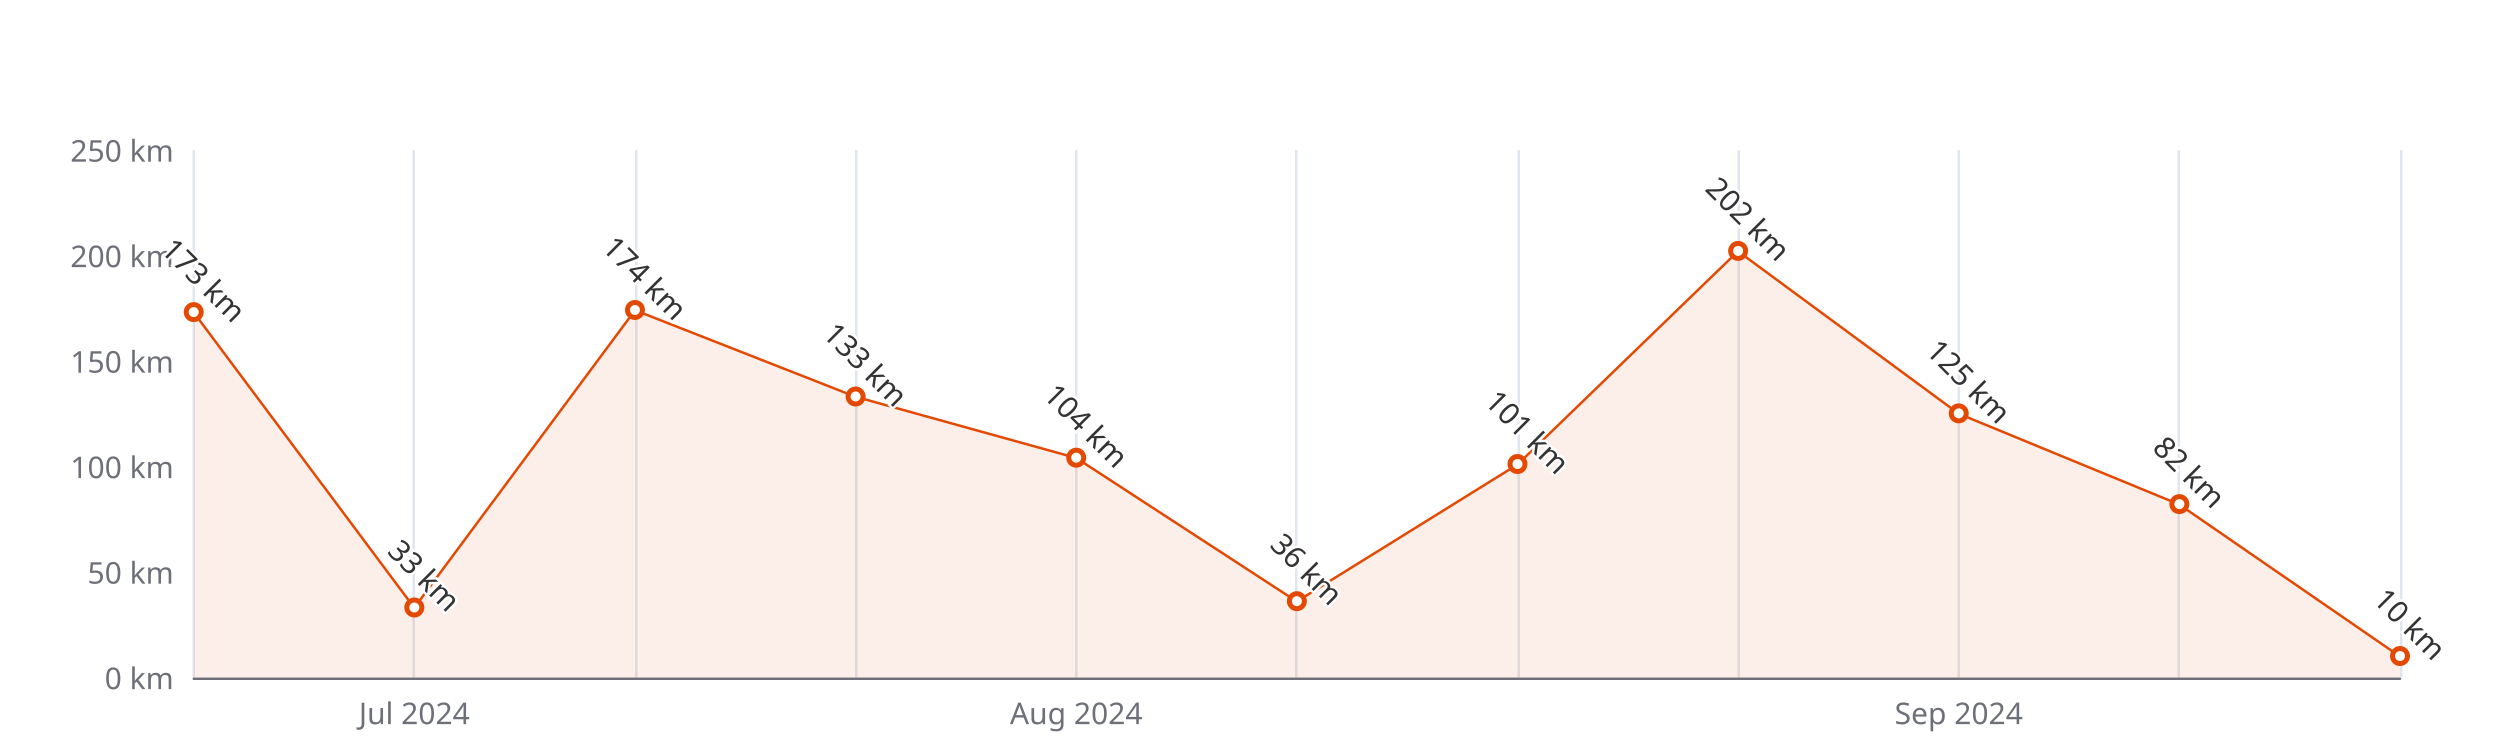
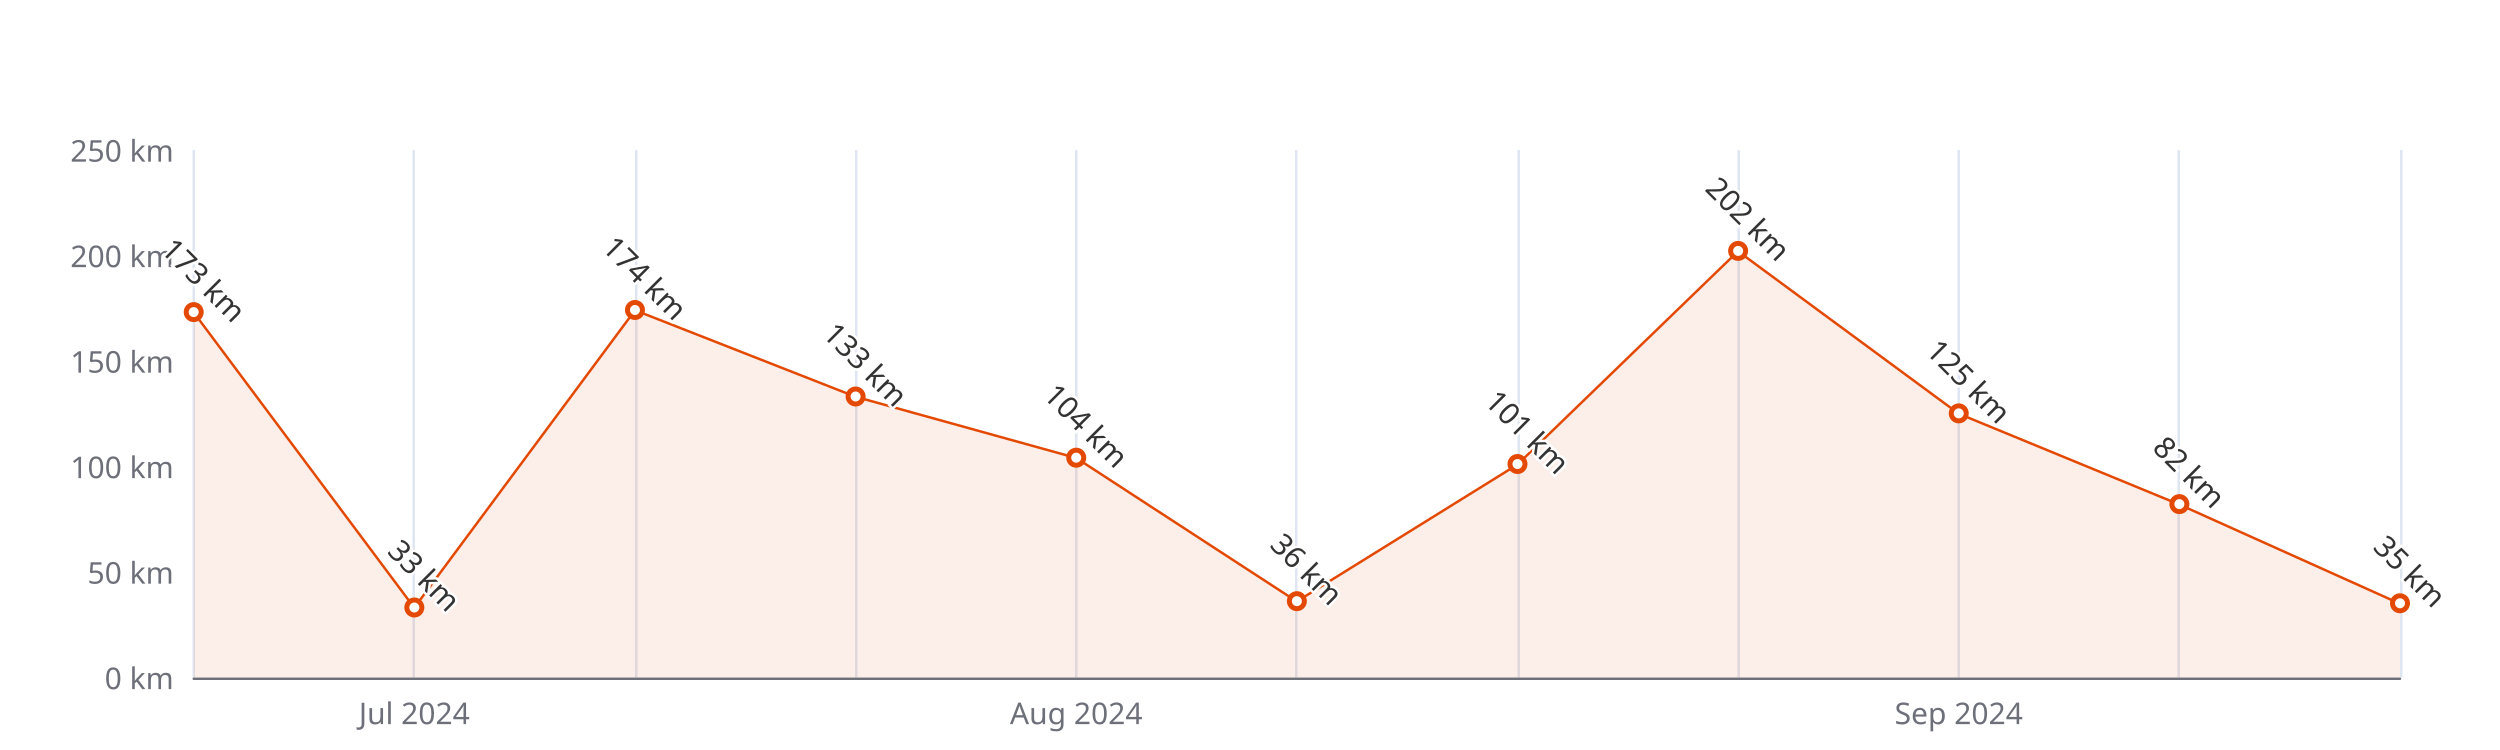
<svg xmlns="http://www.w3.org/2000/svg" width="1000" height="300" version="1.1" baseProfile="full" viewBox="0 0 1000 300">
  <rect width="1000" height="300" x="0" y="0" id="0" fill="#ffffff" />
  <path d="M77.5 60L77.5 271" fill="none" stroke="#E0E6F1" />
  <path d="M165.5 60L165.5 271" fill="none" stroke="#E0E6F1" />
  <path d="M254.5 60L254.5 271" fill="none" stroke="#E0E6F1" />
  <path d="M342.5 60L342.5 271" fill="none" stroke="#E0E6F1" />
  <path d="M430.5 60L430.5 271" fill="none" stroke="#E0E6F1" />
  <path d="M518.5 60L518.5 271" fill="none" stroke="#E0E6F1" />
  <path d="M607.5 60L607.5 271" fill="none" stroke="#E0E6F1" />
  <path d="M695.5 60L695.5 271" fill="none" stroke="#E0E6F1" />
  <path d="M783.5 60L783.5 271" fill="none" stroke="#E0E6F1" />
  <path d="M871.5 60L871.5 271" fill="none" stroke="#E0E6F1" />
  <path d="M960.5 60L960.5 271" fill="none" stroke="#E0E6F1" />
  <path d="M77.5 271.5L960 271.5" fill="none" stroke="#6E7079" stroke-linecap="round" />
  <text dominant-baseline="central" text-anchor="end" style="font-size:12px;font-family:sans-serif;" xml:space="preserve" transform="translate(69.48 271)" fill="#6E7079">0 km</text>
  <text dominant-baseline="central" text-anchor="end" style="font-size:12px;font-family:sans-serif;" xml:space="preserve" transform="translate(69.48 228.8)" fill="#6E7079">50 km</text>
  <text dominant-baseline="central" text-anchor="end" style="font-size:12px;font-family:sans-serif;" xml:space="preserve" transform="translate(69.48 186.6)" fill="#6E7079">100 km</text>
  <text dominant-baseline="central" text-anchor="end" style="font-size:12px;font-family:sans-serif;" xml:space="preserve" transform="translate(69.48 144.4)" fill="#6E7079">150 km</text>
  <text dominant-baseline="central" text-anchor="end" style="font-size:12px;font-family:sans-serif;" xml:space="preserve" transform="translate(69.48 102.2)" fill="#6E7079">200 km</text>
  <text dominant-baseline="central" text-anchor="end" style="font-size:12px;font-family:sans-serif;" xml:space="preserve" transform="translate(69.48 60)" fill="#6E7079">250 km</text>
  <text dominant-baseline="central" text-anchor="middle" style="font-size:12px;font-family:sans-serif;" xml:space="preserve" y="6" transform="translate(165.732 279)" fill="#6E7079">Jul 2024</text>
  <text dominant-baseline="central" text-anchor="middle" style="font-size:12px;font-family:sans-serif;" xml:space="preserve" y="6" transform="translate(430.488 279)" fill="#6E7079">Aug 2024</text>
  <text dominant-baseline="central" text-anchor="middle" style="font-size:12px;font-family:sans-serif;" xml:space="preserve" y="6" transform="translate(783.496 279)" fill="#6E7079">Sep 2024</text>
  <g clip-path="url(#zr5-c0)">
-     <path d="M77.5 125L165.7 243.1L254 124.1L342.2 158.7L430.5 183.2L518.7 240.6L607 185.8L695.2 100.5L783.5 165.5L871.7 201.8L960 262.6L960 271L871.7 271L783.5 271L695.2 271L607 271L518.7 271L430.5 271L342.2 271L254 271L165.7 271L77.5 271Z" fill="rgb(227,73,2)" fill-opacity="0.09" />
-     <path d="M77.5 125L165.7 243.1L254 124.1L342.2 158.7L430.5 183.2L518.7 240.6L607 185.8L695.2 100.5L783.5 165.5L871.7 201.8L960 262.6" fill="none" stroke="#E34902" stroke-linejoin="bevel" />
+     <path d="M77.5 125L165.7 243.1L254 124.1L342.2 158.7L430.5 183.2L518.7 240.6L607 185.8L695.2 100.5L783.5 165.5L871.7 201.8L960 241.5L960 271L871.7 271L783.5 271L695.2 271L607 271L518.7 271L430.5 271L342.2 271L254 271L165.7 271L77.5 271Z" fill="rgb(227,73,2)" fill-opacity="0.09" />
+     <path d="M77.5 125L165.7 243.1L254 124.1L342.2 158.7L430.5 183.2L518.7 240.6L607 185.8L695.2 100.5L783.5 165.5L871.7 201.8L960 241.5" fill="none" stroke="#E34902" stroke-linejoin="bevel" />
  </g>
  <path d="M1 0A1 1 0 1 1 1 -0.1A1 1 0 0 1 1 0" transform="matrix(3,0,0,3,77.48,124.988)" fill="#fff" stroke="#E34902" stroke-width="0.667" />
  <path d="M1 0A1 1 0 1 1 1 -0.1A1 1 0 0 1 1 0" transform="matrix(3,0,0,3,165.732,243.148)" fill="#fff" stroke="#E34902" stroke-width="0.667" />
  <path d="M1 0A1 1 0 1 1 1 -0.1A1 1 0 0 1 1 0" transform="matrix(3,0,0,3,253.984,124.144)" fill="#fff" stroke="#E34902" stroke-width="0.667" />
  <path d="M1 0A1 1 0 1 1 1 -0.1A1 1 0 0 1 1 0" transform="matrix(3,0,0,3,342.236,158.748)" fill="#fff" stroke="#E34902" stroke-width="0.667" />
  <path d="M1 0A1 1 0 1 1 1 -0.1A1 1 0 0 1 1 0" transform="matrix(3,0,0,3,430.488,183.224)" fill="#fff" stroke="#E34902" stroke-width="0.667" />
  <path d="M1 0A1 1 0 1 1 1 -0.1A1 1 0 0 1 1 0" transform="matrix(3,0,0,3,518.74,240.616)" fill="#fff" stroke="#E34902" stroke-width="0.667" />
  <path d="M1 0A1 1 0 1 1 1 -0.1A1 1 0 0 1 1 0" transform="matrix(3,0,0,3,606.992,185.756)" fill="#fff" stroke="#E34902" stroke-width="0.667" />
  <path d="M1 0A1 1 0 1 1 1 -0.1A1 1 0 0 1 1 0" transform="matrix(3,0,0,3,695.244,100.512)" fill="#fff" stroke="#E34902" stroke-width="0.667" />
  <path d="M1 0A1 1 0 1 1 1 -0.1A1 1 0 0 1 1 0" transform="matrix(3,0,0,3,783.496,165.5)" fill="#fff" stroke="#E34902" stroke-width="0.667" />
  <path d="M1 0A1 1 0 1 1 1 -0.1A1 1 0 0 1 1 0" transform="matrix(3,0,0,3,871.748,201.792)" fill="#fff" stroke="#E34902" stroke-width="0.667" />
-   <path d="M1 0A1 1 0 1 1 1 -0.1A1 1 0 0 1 1 0" transform="matrix(3,0,0,3,960,262.56)" fill="#fff" stroke="#E34902" stroke-width="0.667" />
+   <path d="M1 0A1 1 0 1 1 1 -0.1A1 1 0 0 1 1 0" transform="matrix(3,0,0,3,960,241.46)" fill="#fff" stroke="#E34902" stroke-width="0.667" />
  <text dominant-baseline="central" text-anchor="middle" style="font-size:12px;font-family:sans-serif;" xml:space="preserve" y="-6" transform="matrix(0.707,0.707,-0.707,0.707,77.48,115.988)" fill="#333" stroke="rgb(255,255,255)" stroke-width="2" paint-order="stroke" stroke-miterlimit="2">173 km</text>
  <text dominant-baseline="central" text-anchor="middle" style="font-size:12px;font-family:sans-serif;" xml:space="preserve" y="-6" transform="matrix(0.707,0.707,-0.707,0.707,165.732,234.148)" fill="#333" stroke="rgb(255,255,255)" stroke-width="2" paint-order="stroke" stroke-miterlimit="2">33 km</text>
  <text dominant-baseline="central" text-anchor="middle" style="font-size:12px;font-family:sans-serif;" xml:space="preserve" y="-6" transform="matrix(0.707,0.707,-0.707,0.707,253.984,115.144)" fill="#333" stroke="rgb(255,255,255)" stroke-width="2" paint-order="stroke" stroke-miterlimit="2">174 km</text>
  <text dominant-baseline="central" text-anchor="middle" style="font-size:12px;font-family:sans-serif;" xml:space="preserve" y="-6" transform="matrix(0.707,0.707,-0.707,0.707,342.236,149.748)" fill="#333" stroke="rgb(255,255,255)" stroke-width="2" paint-order="stroke" stroke-miterlimit="2">133 km</text>
  <text dominant-baseline="central" text-anchor="middle" style="font-size:12px;font-family:sans-serif;" xml:space="preserve" y="-6" transform="matrix(0.707,0.707,-0.707,0.707,430.488,174.224)" fill="#333" stroke="rgb(255,255,255)" stroke-width="2" paint-order="stroke" stroke-miterlimit="2">104 km</text>
  <text dominant-baseline="central" text-anchor="middle" style="font-size:12px;font-family:sans-serif;" xml:space="preserve" y="-6" transform="matrix(0.707,0.707,-0.707,0.707,518.74,231.616)" fill="#333" stroke="rgb(255,255,255)" stroke-width="2" paint-order="stroke" stroke-miterlimit="2">36 km</text>
  <text dominant-baseline="central" text-anchor="middle" style="font-size:12px;font-family:sans-serif;" xml:space="preserve" y="-6" transform="matrix(0.707,0.707,-0.707,0.707,606.992,176.756)" fill="#333" stroke="rgb(255,255,255)" stroke-width="2" paint-order="stroke" stroke-miterlimit="2">101 km</text>
  <text dominant-baseline="central" text-anchor="middle" style="font-size:12px;font-family:sans-serif;" xml:space="preserve" y="-6" transform="matrix(0.707,0.707,-0.707,0.707,695.244,91.512)" fill="#333" stroke="rgb(255,255,255)" stroke-width="2" paint-order="stroke" stroke-miterlimit="2">202 km</text>
  <text dominant-baseline="central" text-anchor="middle" style="font-size:12px;font-family:sans-serif;" xml:space="preserve" y="-6" transform="matrix(0.707,0.707,-0.707,0.707,783.496,156.5)" fill="#333" stroke="rgb(255,255,255)" stroke-width="2" paint-order="stroke" stroke-miterlimit="2">125 km</text>
  <text dominant-baseline="central" text-anchor="middle" style="font-size:12px;font-family:sans-serif;" xml:space="preserve" y="-6" transform="matrix(0.707,0.707,-0.707,0.707,871.748,192.792)" fill="#333" stroke="rgb(255,255,255)" stroke-width="2" paint-order="stroke" stroke-miterlimit="2">82 km</text>
-   <text dominant-baseline="central" text-anchor="middle" style="font-size:12px;font-family:sans-serif;" xml:space="preserve" y="-6" transform="matrix(0.707,0.707,-0.707,0.707,960,253.56)" fill="#333" stroke="rgb(255,255,255)" stroke-width="2" paint-order="stroke" stroke-miterlimit="2">10 km</text>
+   <text dominant-baseline="central" text-anchor="middle" style="font-size:12px;font-family:sans-serif;" xml:space="preserve" y="-6" transform="matrix(0.707,0.707,-0.707,0.707,960,232.46)" fill="#333" stroke="rgb(255,255,255)" stroke-width="2" paint-order="stroke" stroke-miterlimit="2">35 km</text>
  <defs>
    <clipPath id="zr5-c0">
      <path d="M76 59.5l884 0l0 212l-884 0Z" fill="#000" />
    </clipPath>
  </defs>
</svg>
